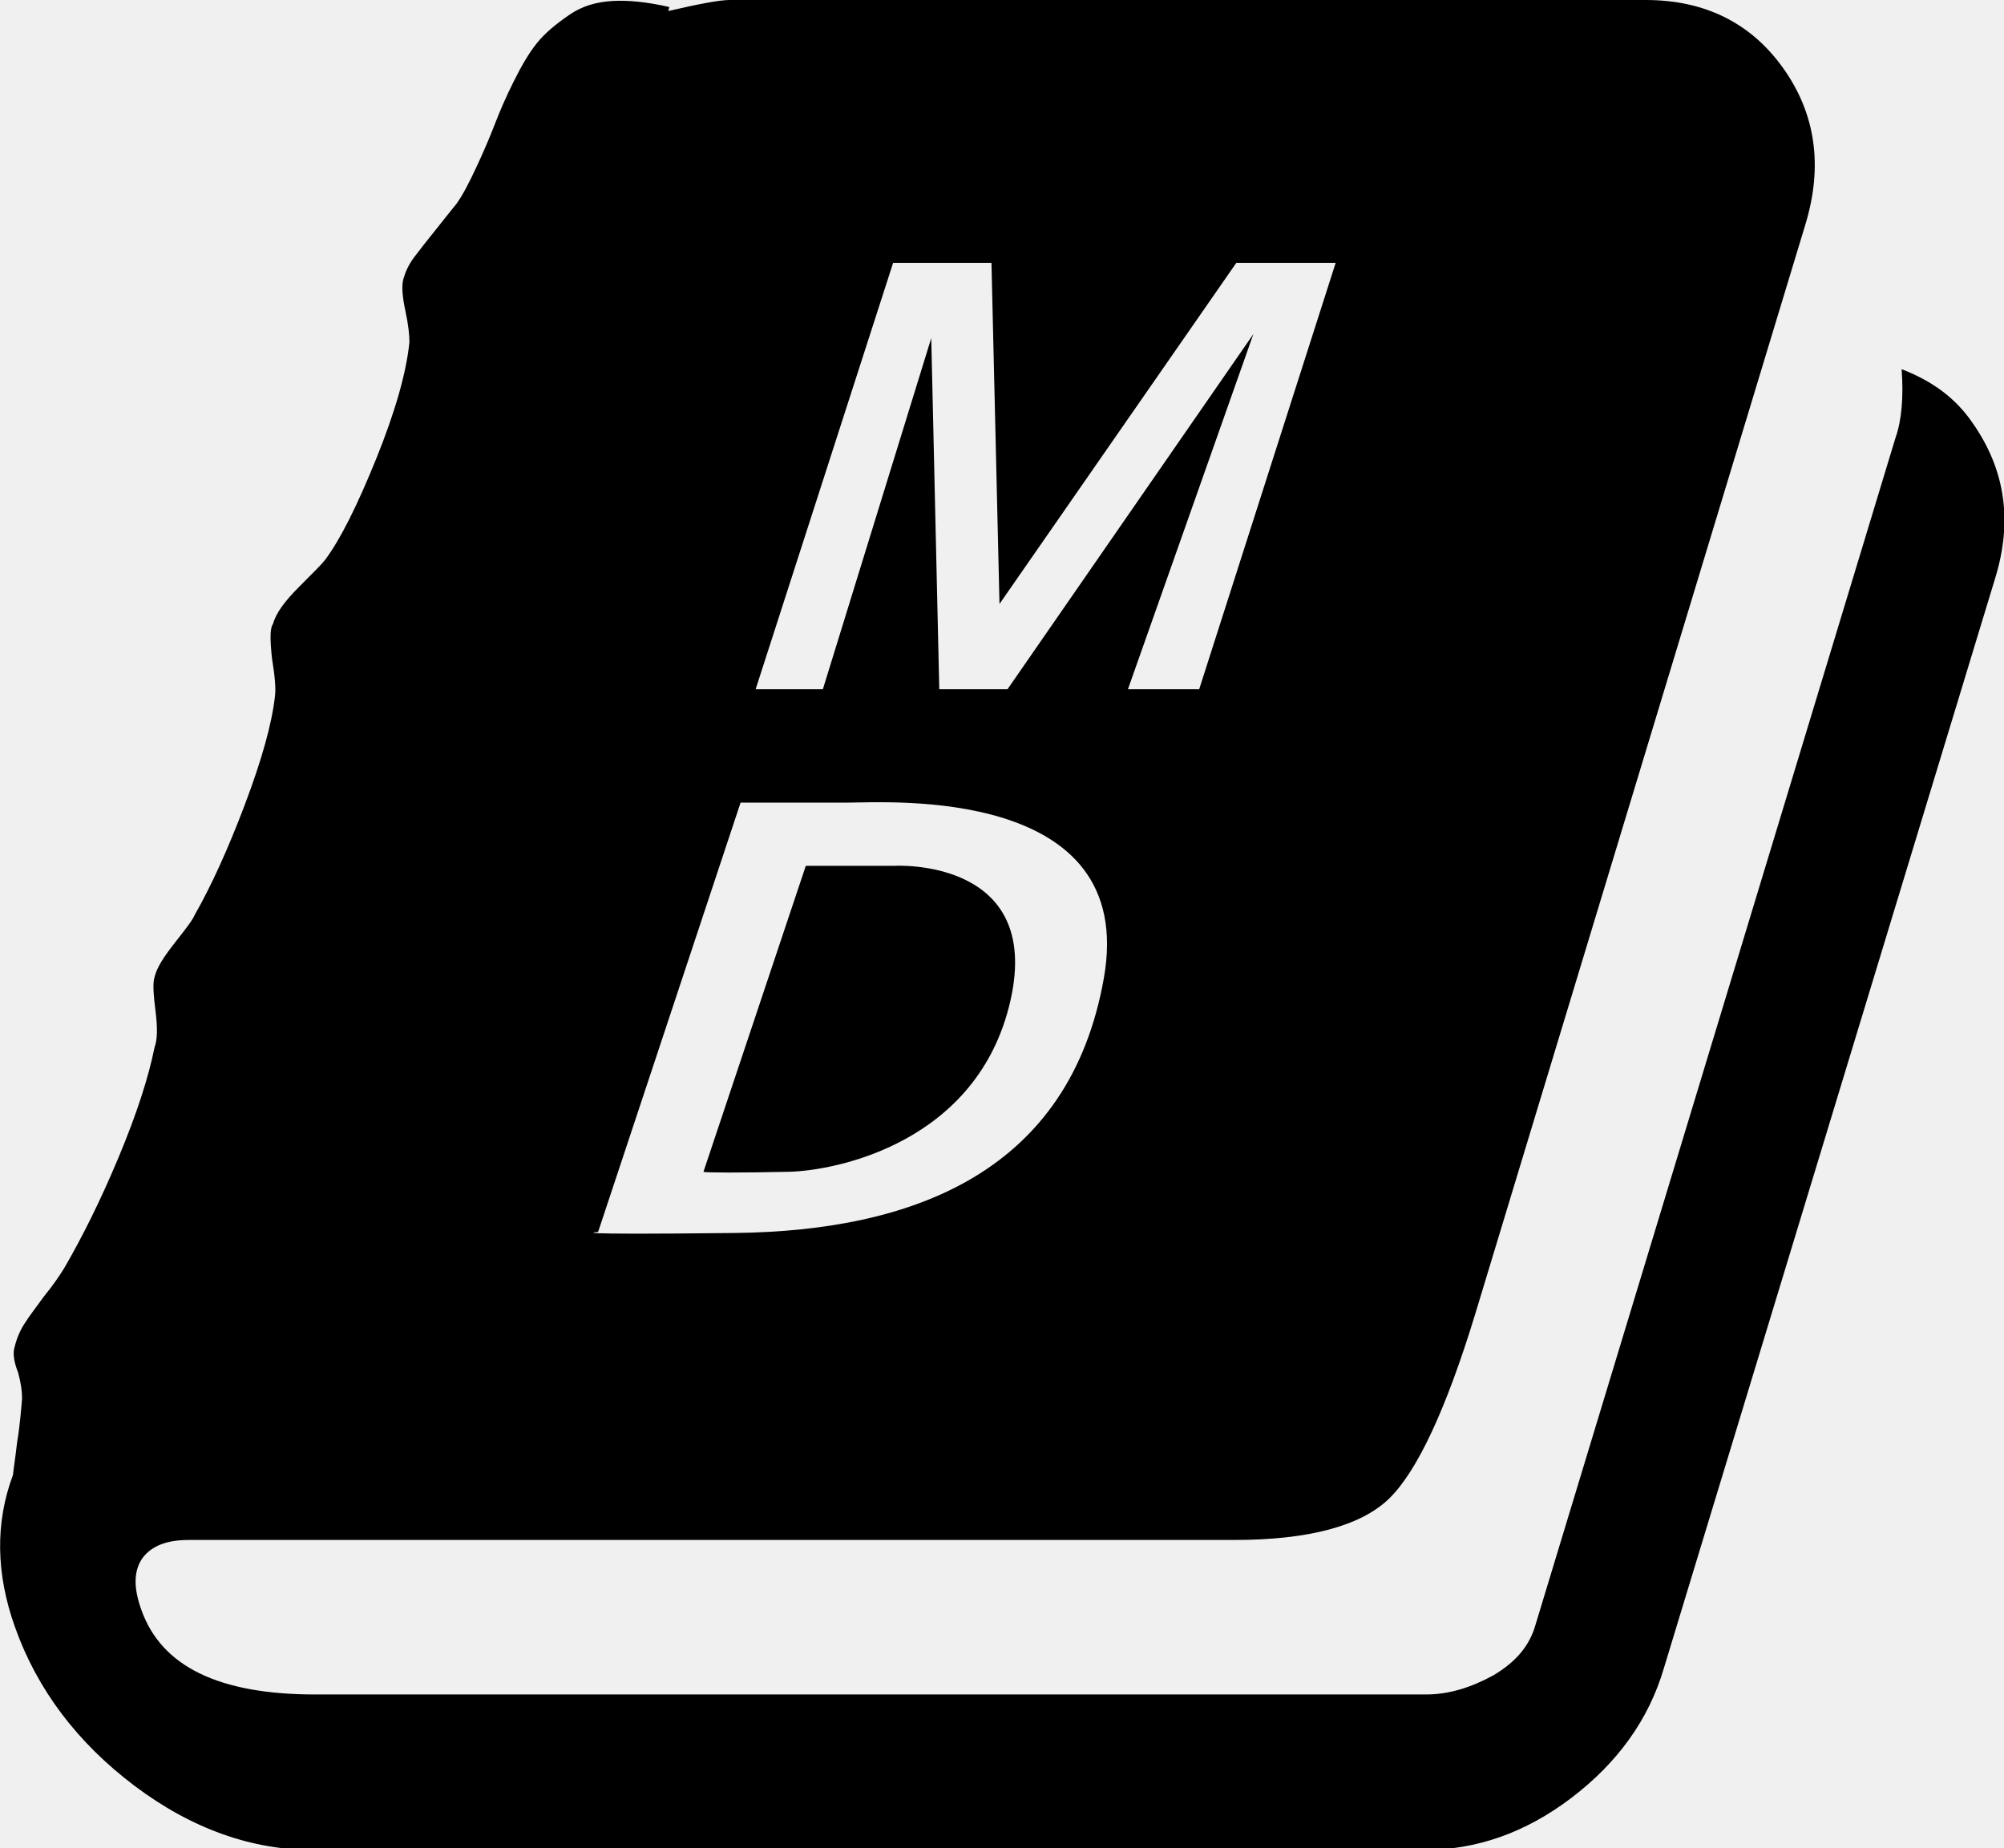
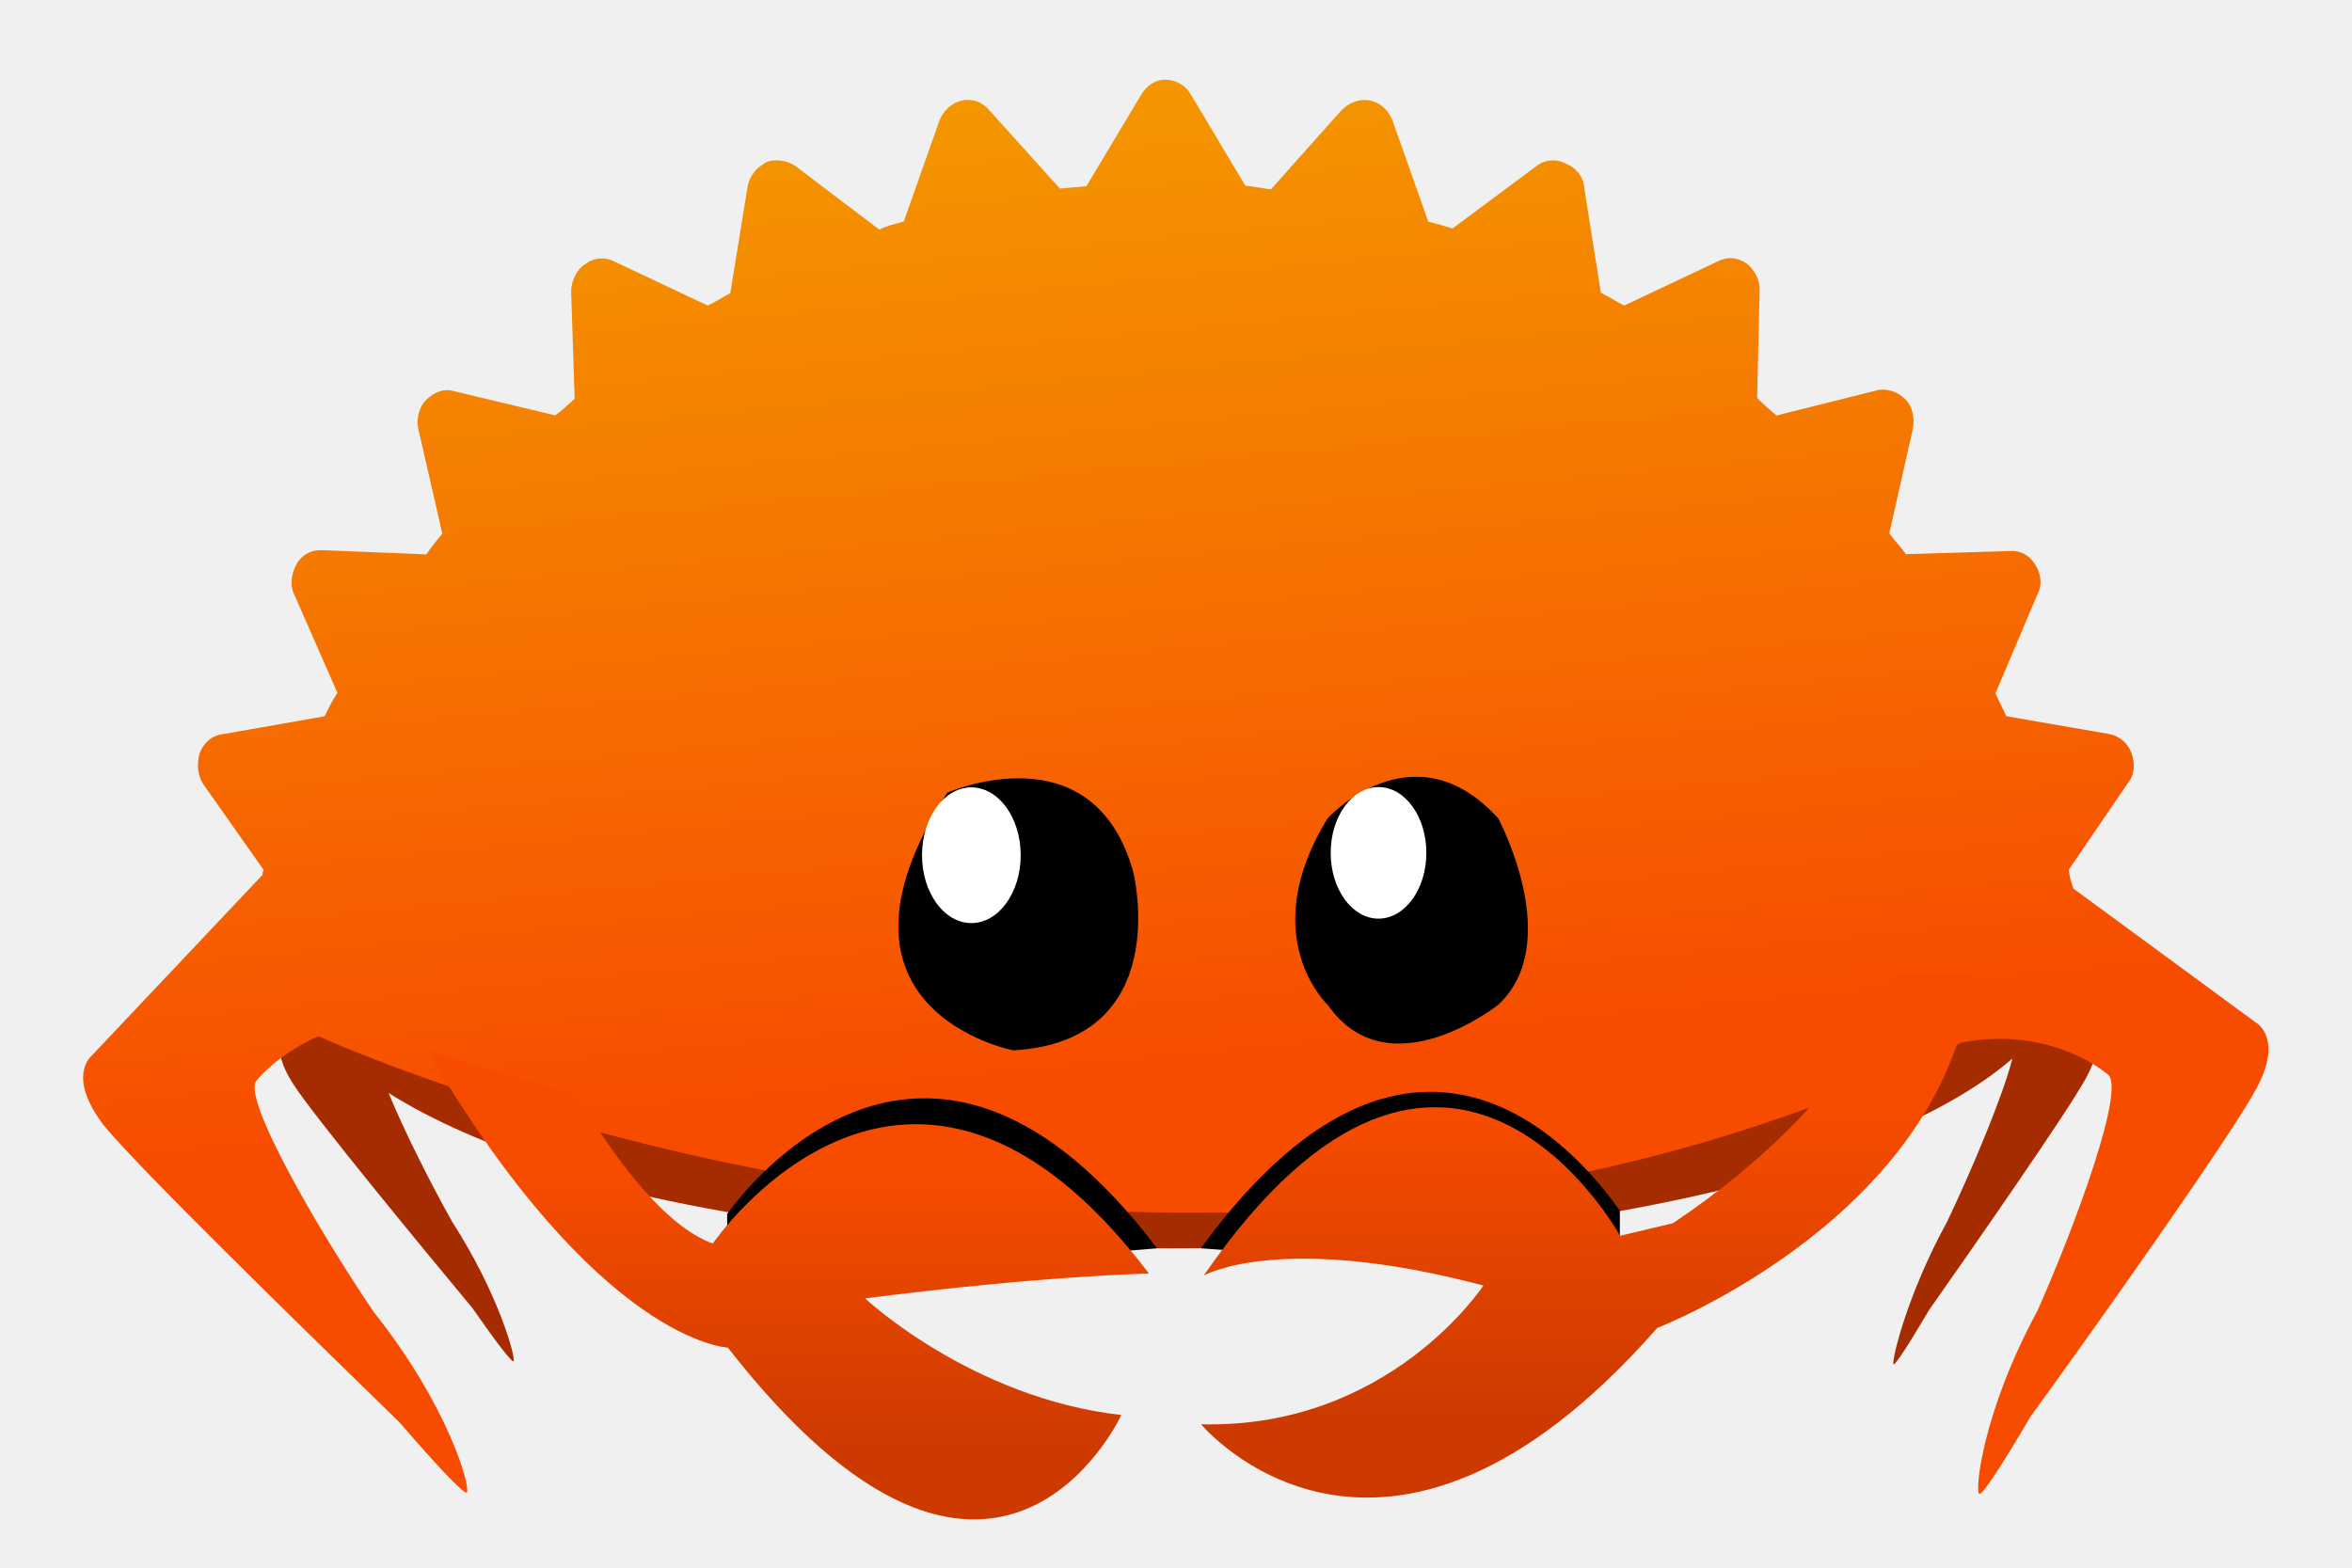
- <svg xmlns="http://www.w3.org/2000/svg" viewBox="0 0 199.7 184.2">
-   <style>
-     @media (prefers-color-scheme: dark) {
-       svg { fill: white; }
-     }
-   </style>
-   <path d="M189.5,36.8c0.2,2.8,0,5.1-0.6,6.8L153,162c-0.6,2.1-2,3.7-4.2,5c-2.2,1.2-4.4,1.9-6.7,1.9H31.4c-9.6,0-15.3-2.8-17.3-8.4   c-0.8-2.2-0.8-3.9,0.1-5.2c0.9-1.2,2.4-1.8,4.6-1.8H123c7.4,0,12.6-1.4,15.4-4.1s5.7-8.9,8.6-18.4l32.9-108.6   c1.8-5.9,1-11.1-2.2-15.6S169.9,0,164,0H72.7c-1,0-3.1,0.4-6.1,1.1l0.1-0.4C64.5,0.2,62.6,0,61,0.1s-3,0.5-4.3,1.4   c-1.3,0.9-2.4,1.8-3.2,2.8S52,6.5,51.2,8.1c-0.8,1.6-1.4,3-1.9,4.3s-1.1,2.7-1.8,4.2c-0.7,1.5-1.3,2.7-2,3.7c-0.5,0.6-1.2,1.5-2,2.5   s-1.6,2-2.2,2.8s-0.9,1.5-1.1,2.2c-0.2,0.7-0.1,1.8,0.2,3.2c0.3,1.4,0.4,2.4,0.4,3.1c-0.3,3-1.4,6.9-3.3,11.6   c-1.9,4.7-3.6,8.1-5.1,10.1c-0.3,0.4-1.2,1.3-2.6,2.7c-1.4,1.4-2.3,2.6-2.6,3.7c-0.3,0.4-0.3,1.5-0.1,3.4c0.3,1.8,0.4,3.1,0.3,3.8   c-0.3,2.7-1.3,6.3-3,10.8c-1.7,4.5-3.4,8.2-5,11c-0.2,0.5-0.9,1.4-2,2.8c-1.1,1.4-1.8,2.5-2,3.4c-0.2,0.6-0.1,1.8,0.1,3.4   c0.2,1.6,0.2,2.8-0.1,3.6c-0.6,3-1.8,6.7-3.6,11c-1.8,4.3-3.6,7.9-5.4,11c-0.5,0.8-1.1,1.7-2,2.8c-0.8,1.1-1.5,2-2,2.8   s-0.8,1.6-1,2.5c-0.1,0.5,0,1.3,0.4,2.3c0.3,1.1,0.4,1.9,0.4,2.6c-0.1,1.1-0.2,2.6-0.5,4.4c-0.2,1.8-0.4,2.9-0.4,3.2   c-1.8,4.8-1.7,9.9,0.2,15.2c2.2,6.2,6.2,11.5,11.9,15.8c5.7,4.3,11.7,6.4,17.8,6.4h110.7c5.2,0,10.1-1.7,14.7-5.2s7.7-7.8,9.2-12.9   l33-108.6c1.8-5.8,1-10.9-2.2-15.5C194.9,39.7,192.6,38,189.5,36.8z M59.6,122.8L73.8,80c0,0,7,0,10.8,0s28.8-1.7,25.4,17.5   c-3.4,19.2-18.8,25.2-36.8,25.4S59.6,122.8,59.6,122.8z M78.6,116.8c4.7-0.1,18.9-2.9,22.1-17.1S89.2,86.3,89.2,86.3l-8.9,0   l-10.2,30.5C70.2,116.9,74,116.9,78.6,116.8z M75.3,68.7L89,26.2h9.8l0.8,34l23.6-34h9.9l-13.6,42.5h-7.1l12.5-35.4l-24.5,35.4h-6.8   l-0.8-35L82,68.7H75.3z" />
+ <svg xmlns="http://www.w3.org/2000/svg" width="100%" height="100%" viewBox="0 0 1200 800" version="1.1" xml:space="preserve" style="fill-rule:evenodd;clip-rule:evenodd;stroke-linejoin:round;stroke-miterlimit:1.414;">
+   <g id="Layer-1">
+     <g transform="matrix(1,0,0,1,597.344,637.02)">
+       <path d="M0,-279.559C-121.238,-279.559 -231.39,-264.983 -312.939,-241.23L-312.939,-38.329C-231.39,-14.575 -121.238,0 0,0C138.76,0 262.987,-19.092 346.431,-49.186L346.431,-230.37C262.987,-260.465 138.76,-279.559 0,-279.559" style="fill:rgb(165,43,0);fill-rule:nonzero;" />
+     </g>
+     <g transform="matrix(1,0,0,1,1068.75,575.642)">
+       <path d="M0,-53.32L-14.211,-82.761C-14.138,-83.879 -14.08,-84.998 -14.08,-86.121C-14.08,-119.496 -48.786,-150.256 -107.177,-174.883L-107.177,2.643C-79.932,-8.849 -57.829,-21.674 -42.021,-35.482C-46.673,-16.775 -62.585,21.071 -75.271,47.686C-96.121,85.752 -103.671,118.889 -102.703,120.53C-102.086,121.563 -94.973,110.59 -84.484,92.809C-60.074,58.028 -13.82,-8.373 -4.575,-25.287C5.897,-44.461 0,-53.32 0,-53.32" style="fill:rgb(165,43,0);fill-rule:nonzero;" />
+     </g>
+     <g transform="matrix(1,0,0,1,149.064,591.421)">
+       <path d="M0,-99.954C0,-93.526 1.293,-87.194 3.788,-80.985L-4.723,-65.835C-4.723,-65.835 -11.541,-56.989 0.465,-38.327C11.055,-21.872 64.1,42.54 92.097,76.271C104.123,93.564 112.276,104.216 112.99,103.187C114.114,101.554 105.514,69.087 81.631,32.046C70.487,12.151 57.177,-14.206 49.189,-33.675C71.492,-19.559 100.672,-6.755 135.341,4.265L135.341,-204.17C51.797,-177.622 0,-140.737 0,-99.954" style="fill:rgb(165,43,0);fill-rule:nonzero;" />
+     </g>
+     <g transform="matrix(-65.8097,-752.207,-752.207,65.8097,621.707,796.312)">
+       <path d="M0.991,-0.034L0.933,0.008C0.933,0.014 0.933,0.02 0.933,0.026L0.99,0.069C0.996,0.073 0.999,0.08 0.998,0.087C0.997,0.094 0.992,0.1 0.986,0.103L0.92,0.133C0.919,0.139 0.918,0.145 0.916,0.15L0.964,0.203C0.968,0.208 0.97,0.216 0.968,0.222C0.965,0.229 0.96,0.234 0.953,0.236L0.882,0.254C0.88,0.259 0.877,0.264 0.875,0.27L0.91,0.33C0.914,0.336 0.914,0.344 0.91,0.35C0.907,0.356 0.9,0.36 0.893,0.361L0.82,0.365C0.817,0.369 0.813,0.374 0.81,0.379L0.832,0.445C0.835,0.452 0.833,0.459 0.828,0.465C0.824,0.47 0.816,0.473 0.809,0.472L0.737,0.462C0.733,0.466 0.729,0.47 0.724,0.474L0.733,0.544C0.734,0.551 0.731,0.558 0.725,0.562C0.719,0.566 0.711,0.568 0.704,0.565L0.636,0.542C0.631,0.546 0.626,0.549 0.621,0.552L0.615,0.621C0.615,0.629 0.61,0.635 0.604,0.638C0.597,0.641 0.589,0.641 0.583,0.638L0.521,0.602C0.52,0.603 0.519,0.603 0.518,0.603L0.406,0.729C0.406,0.729 0.394,0.747 0.359,0.725C0.329,0.705 0.206,0.599 0.141,0.543C0.109,0.52 0.089,0.504 0.09,0.502C0.093,0.499 0.149,0.509 0.217,0.554C0.278,0.588 0.371,0.631 0.38,0.619C0.38,0.619 0.396,0.604 0.406,0.575C0.406,0.575 0.406,0.575 0.406,0.575C0.407,0.576 0.407,0.576 0.406,0.575C0.406,0.575 0.091,0.024 0.305,-0.531C0.311,-0.593 0.275,-0.627 0.275,-0.627C0.266,-0.639 0.178,-0.598 0.12,-0.566C0.055,-0.523 0.002,-0.513 0,-0.516C-0.001,-0.518 0.018,-0.533 0.049,-0.555C0.11,-0.608 0.227,-0.707 0.256,-0.726C0.289,-0.748 0.301,-0.73 0.301,-0.73L0.402,-0.615C0.406,-0.614 0.41,-0.613 0.415,-0.613L0.47,-0.658C0.475,-0.663 0.483,-0.664 0.49,-0.662C0.497,-0.66 0.502,-0.655 0.504,-0.648L0.522,-0.58C0.527,-0.578 0.533,-0.576 0.538,-0.574L0.602,-0.608C0.608,-0.612 0.616,-0.612 0.623,-0.608C0.629,-0.605 0.633,-0.599 0.633,-0.592L0.637,-0.522C0.642,-0.519 0.647,-0.515 0.652,-0.512L0.721,-0.534C0.728,-0.536 0.736,-0.535 0.741,-0.531C0.747,-0.526 0.75,-0.519 0.749,-0.512L0.738,-0.443C0.742,-0.439 0.746,-0.435 0.751,-0.431L0.823,-0.439C0.83,-0.44 0.837,-0.437 0.842,-0.432C0.847,-0.426 0.848,-0.419 0.845,-0.412L0.821,-0.347C0.824,-0.342 0.828,-0.337 0.831,-0.332L0.903,-0.327C0.911,-0.327 0.917,-0.322 0.92,-0.316C0.924,-0.31 0.924,-0.302 0.92,-0.296L0.883,-0.236C0.885,-0.231 0.887,-0.226 0.889,-0.22L0.959,-0.202C0.966,-0.2 0.972,-0.195 0.974,-0.188C0.976,-0.181 0.974,-0.174 0.969,-0.168L0.92,-0.116C0.921,-0.111 0.923,-0.105 0.924,-0.099L0.988,-0.068C0.995,-0.065 0.999,-0.059 1,-0.052C1.001,-0.045 0.997,-0.038 0.991,-0.034ZM0.406,0.575C0.406,0.575 0.406,0.575 0.406,0.575C0.406,0.575 0.406,0.575 0.406,0.575Z" style="fill:url(#_Linear1);fill-rule:nonzero;" />
+     </g>
+     <g transform="matrix(1,0,0,1,450.328,483.629)">
+       <path d="M0,167.33C-1.664,165.91 -2.536,165.068 -2.536,165.068L140.006,153.391C23.733,0 -69.418,122.193 -79.333,135.855L-79.333,167.33L0,167.33Z" style="fill-rule:nonzero;" />
+     </g>
+     <g transform="matrix(1,0,0,1,747.12,477.333)">
+       <path d="M0,171.974C1.663,170.554 2.536,169.71 2.536,169.71L-134.448,159.687C-18.12,0 69.421,126.835 79.335,140.497L79.335,171.974L0,171.974Z" style="fill-rule:nonzero;" />
+     </g>
+     <g transform="matrix(-1.53e-05,-267.211,-267.211,1.53e-05,809.465,764.23)">
+       <path d="M1,-0.586C1,-0.586 0.768,-0.528 0.524,-0.165L0.5,-0.064C0.5,-0.064 1.1,0.265 0.424,0.731C0.424,0.731 0.508,0.586 0.405,0.197C0.405,0.197 0.131,0.376 0.14,0.736C0.14,0.736 -0.275,0.391 0.324,-0.135C0.324,-0.135 0.539,-0.691 1,-0.736L1,-0.586Z" style="fill:url(#_Linear2);fill-rule:nonzero;" />
+     </g>
+     <g transform="matrix(1,0,0,1,677.392,509.61)">
+       <path d="M0,-92.063C0,-92.063 43.486,-139.678 86.974,-92.063C86.974,-92.063 121.144,-28.571 86.974,3.171C86.974,3.171 31.062,47.615 0,3.171C0,3.171 -37.275,-31.75 0,-92.063" style="fill-rule:nonzero;" />
+     </g>
+     <g transform="matrix(1,0,0,1,727.738,435.209)">
+       <path d="M0,0.002C0,18.543 -10.93,33.574 -24.408,33.574C-37.885,33.574 -48.814,18.543 -48.814,0.002C-48.814,-18.539 -37.885,-33.572 -24.408,-33.572C-10.93,-33.572 0,-18.539 0,0.002" style="fill:white;fill-rule:nonzero;" />
+     </g>
+     <g transform="matrix(1,0,0,1,483.3,502.984)">
+       <path d="M0,-98.439C0,-98.439 74.596,-131.467 94.956,-57.748C94.956,-57.748 116.283,28.178 33.697,33.028C33.697,33.028 -71.613,12.745 0,-98.439" style="fill-rule:nonzero;" />
+     </g>
+     <g transform="matrix(1,0,0,1,520.766,436.428)">
+       <path d="M0,0C0,19.119 -11.27,34.627 -25.173,34.627C-39.071,34.627 -50.344,19.119 -50.344,0C-50.344,-19.124 -39.071,-34.627 -25.173,-34.627C-11.27,-34.627 0,-19.124 0,0" style="fill:white;fill-rule:nonzero;" />
+     </g>
+     <g transform="matrix(-1.53e-05,-239.021,-239.021,1.53e-05,402.161,775.388)">
+       <path d="M0.367,0.129C-0.364,-0.441 0.223,-0.711 0.223,-0.711C0.259,-0.391 0.472,-0.164 0.472,-0.164C0.521,-0.548 0.525,-0.77 0.525,-0.77C1.203,-0.256 0.589,0.161 0.589,0.161C0.627,0.265 0.772,0.372 0.906,0.451L1,0.77C0.376,0.403 0.367,0.129 0.367,0.129Z" style="fill:url(#_Linear3);fill-rule:nonzero;" />
+     </g>
+   </g>
+   <defs>
+     <linearGradient id="_Linear1" x1="0" y1="0" x2="1" y2="0" gradientUnits="userSpaceOnUse" gradientTransform="matrix(1,0,1.38778e-17,-1,0,-0.000650515)">
+       <stop offset="0" style="stop-color:rgb(247,76,0);stop-opacity:1" />
+       <stop offset="0.33" style="stop-color:rgb(247,76,0);stop-opacity:1" />
+       <stop offset="1" style="stop-color:rgb(244,150,0);stop-opacity:1" />
+     </linearGradient>
+     <linearGradient id="_Linear2" x1="0" y1="0" x2="1" y2="0" gradientUnits="userSpaceOnUse" gradientTransform="matrix(1,0,0,-1,0,1.23438e-06)">
+       <stop offset="0" style="stop-color:rgb(204,58,0);stop-opacity:1" />
+       <stop offset="0.15" style="stop-color:rgb(204,58,0);stop-opacity:1" />
+       <stop offset="0.74" style="stop-color:rgb(247,76,0);stop-opacity:1" />
+       <stop offset="1" style="stop-color:rgb(247,76,0);stop-opacity:1" />
+     </linearGradient>
+     <linearGradient id="_Linear3" x1="0" y1="0" x2="1" y2="0" gradientUnits="userSpaceOnUse" gradientTransform="matrix(1,1.32349e-23,1.32349e-23,-1,0,-9.1568e-07)">
+       <stop offset="0" style="stop-color:rgb(204,58,0);stop-opacity:1" />
+       <stop offset="0.15" style="stop-color:rgb(204,58,0);stop-opacity:1" />
+       <stop offset="0.74" style="stop-color:rgb(247,76,0);stop-opacity:1" />
+       <stop offset="1" style="stop-color:rgb(247,76,0);stop-opacity:1" />
+     </linearGradient>
+   </defs>
</svg>
